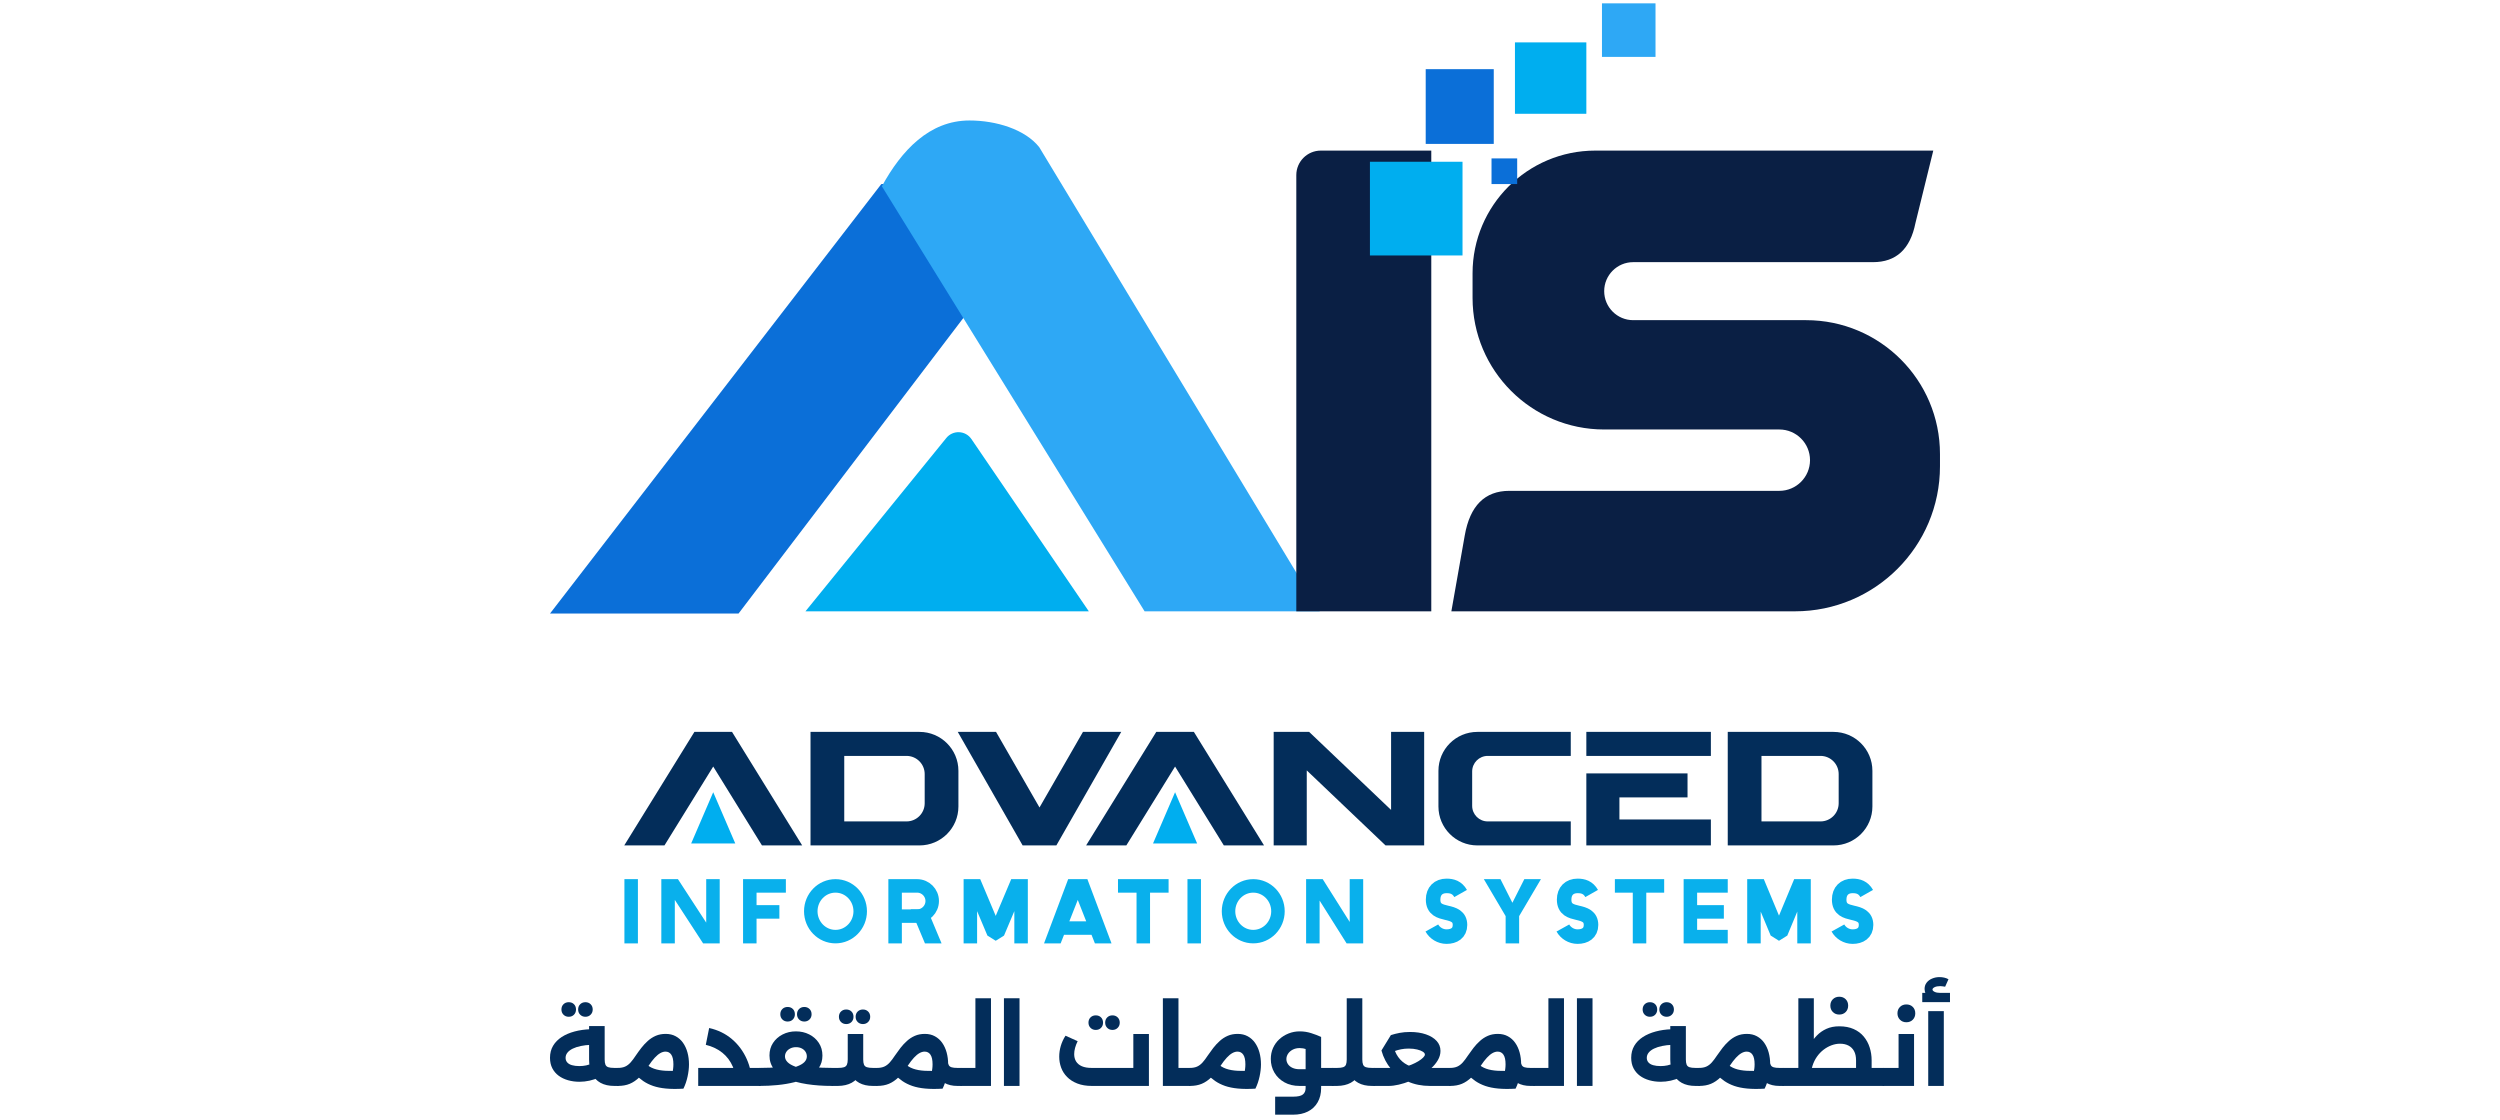
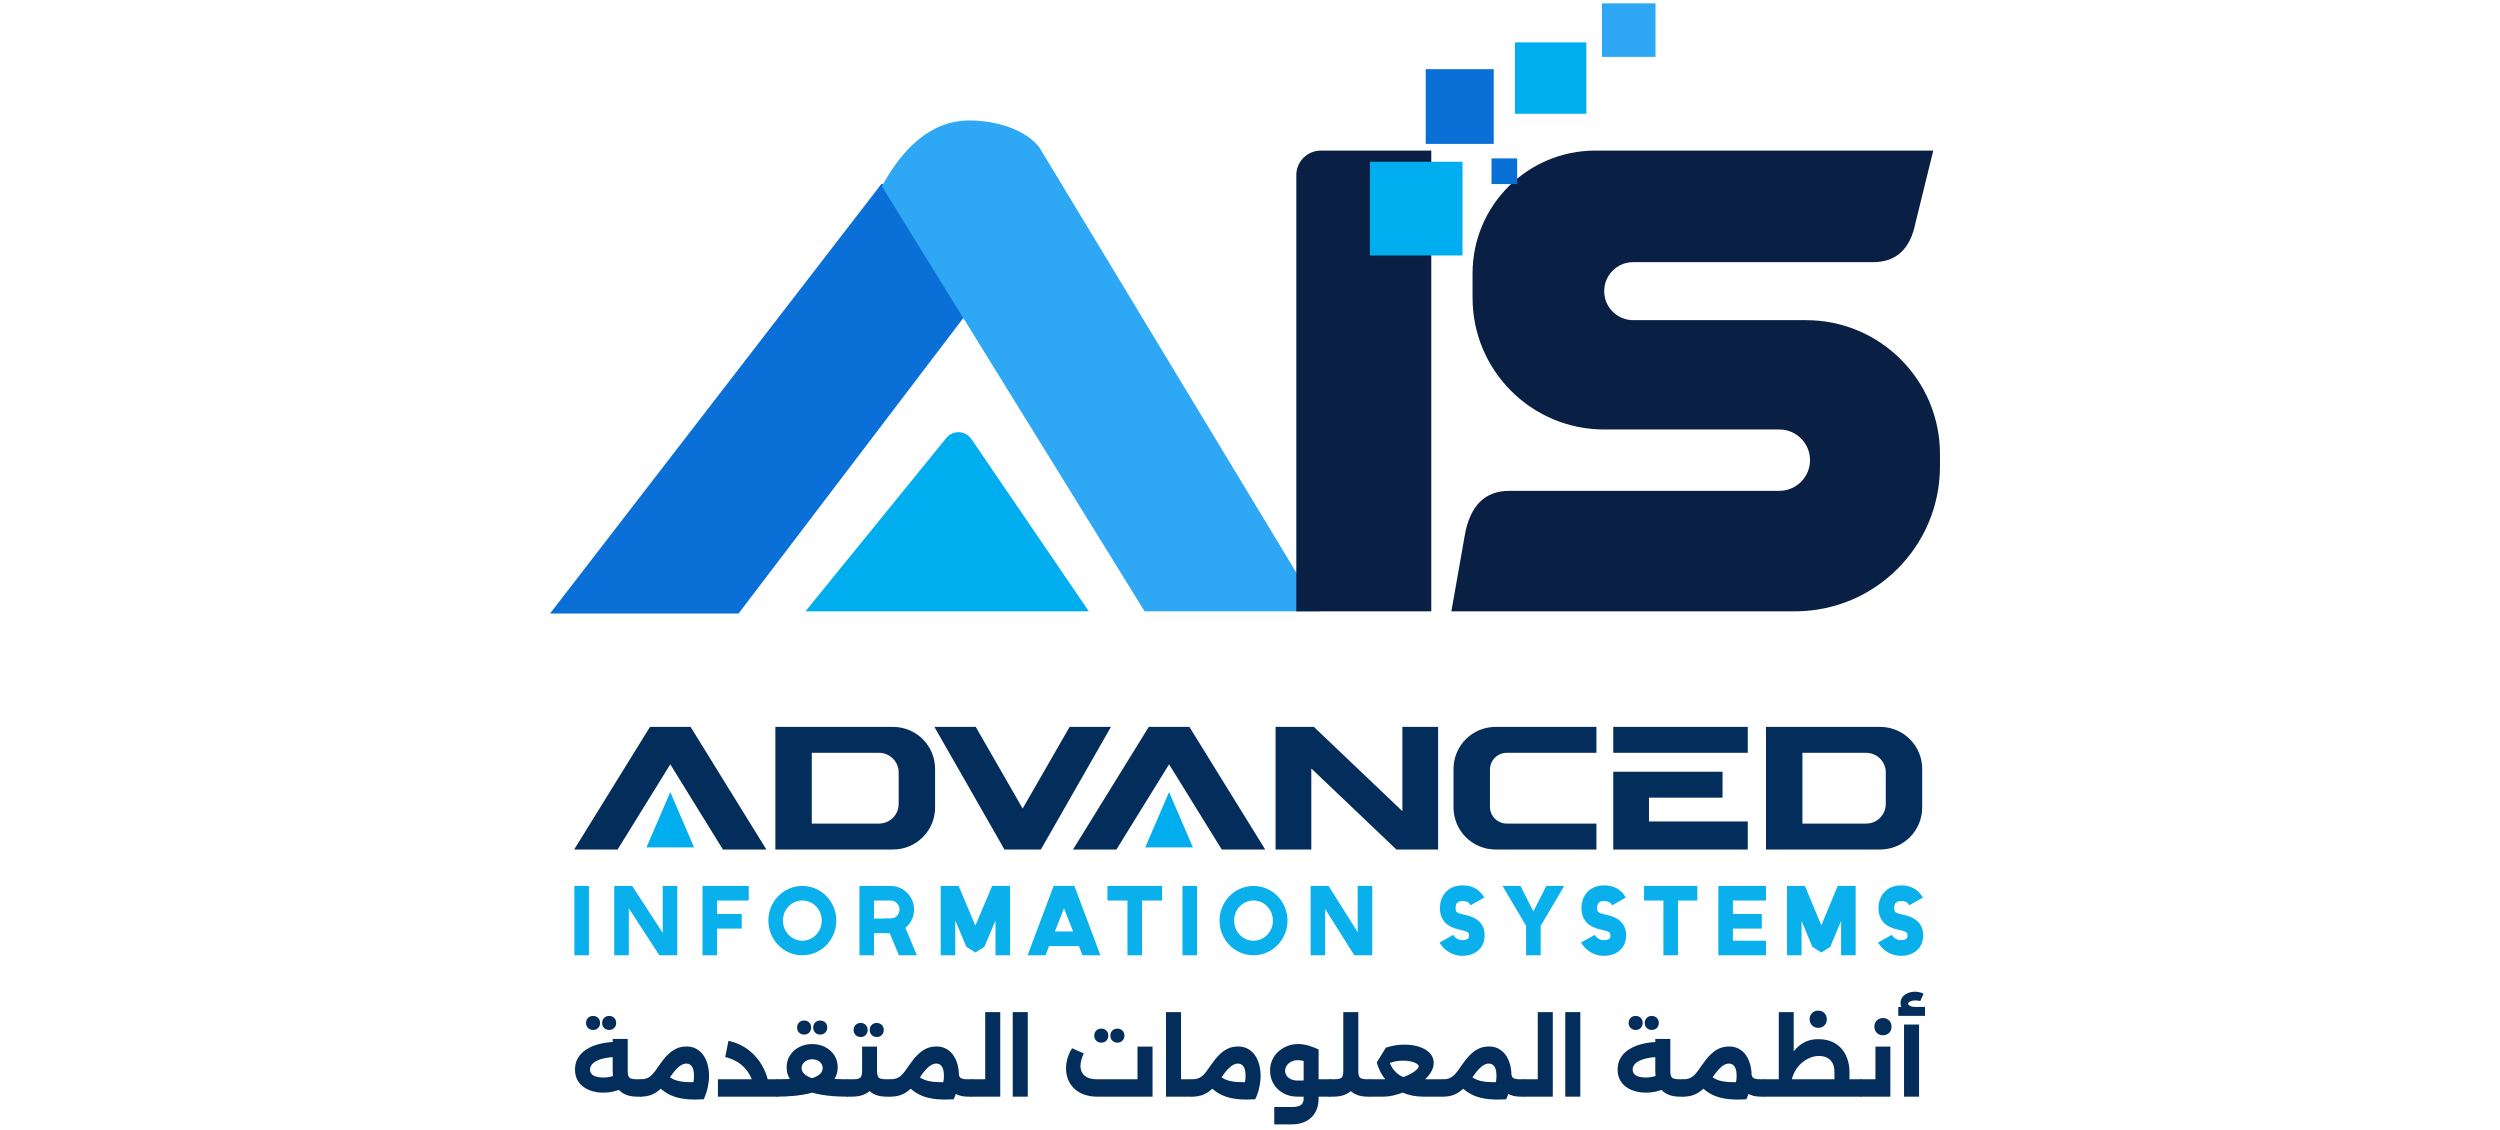
- <svg xmlns="http://www.w3.org/2000/svg" viewBox="0 0 1000.0 447.9">
+ <svg xmlns="http://www.w3.org/2000/svg" viewBox="0 0 1000.0 451.7">
  <g transform="translate(220 0) scale(0.44622) translate(-70 -40)">
    <path d="M70 590 L367 205 L480 200 L497.6 250 L239 590 Z" fill="#0B6FD8" />
    <path d="M299 588 L425.2 432.7 A14 14 0 0 1 447.7 433.5 L553 588 Z" fill="#00AEEF" />
    <path d="M367.5 207 C385 175 410 148 446 148 C470 148 496 156 508.6 172 L760 588 L603 588 Z" fill="#2EA8F5" />
    <path d="M739 197 A22 22 0 0 1 761 175 L860 175 L860 588 L739 588 Z" fill="#0A1F44" />
    <path d="M1007 175 L1310 175 L1294 240 Q1287 275 1256 275 L1041 275 A26 26 0 0 0 1041 327 L1196 327 A120 120 0 0 1 1316 447 L1316 458 A130 130 0 0 1 1186 588 L878 588 L890 520 Q897 480 930 480 L1172 480 A27.5 27.5 0 0 0 1172 425 L1015 425 A118 118 0 0 1 897 307 L897 285 A110 110 0 0 1 1007 175 Z" fill="#0A1F44" />
    <rect x="805" y="185" width="83" height="84" fill="#00AEEF" />
    <rect x="855" y="102" width="61" height="67" fill="#0B6FD8" />
    <rect x="935" y="78" width="64" height="64" fill="#00AEEF" />
    <rect x="1013" y="43" width="48" height="48" fill="#2EA8F5" />
    <rect x="914" y="182" width="23" height="23" fill="#0B6FD8" />
  </g>
-   <g transform="translate(220.00 292.76) scale(0.51894) translate(-29.19 -27.0)">
+   <g transform="translate(230.00 290.76) scale(0.56046) translate(-87.0 -27.0)">
    <path fill-rule="evenodd" d="M140.5 27 L169.5 27 L223.57 114.5 L192.57 114.5 L155 53.7 L117.42 114.5 L86.42 114.5 Z M230 27 L314 27 A30 30 0 0 1 344 57 L344 84.5 A30 30 0 0 1 314 114.5 L230 114.5 Z M256 45.5 L304 45.5 A14 14 0 0 1 318 59.5 L318 82 A14 14 0 0 1 304 96 L256 96 Z M343.5 27 L373 27 L406.5 85.26 L440 27 L469.5 27 L419.5 114.5 L393.5 114.5 Z M496.5 27 L525.5 27 L579.58 114.5 L548.58 114.5 L511 53.7 L473.43 114.5 L442.43 114.5 Z M587 27 L614.35 27 L677.5 87.14 L677.5 27 L703 27 L703 114.5 L673.23 114.5 L612.5 56.67 L612.5 114.5 L587 114.5 Z M816 27 L744 27 A30 30 0 0 0 714 57 L714 84.5 A30 30 0 0 0 744 114.5 L816 114.5 L816 96 L752 96 A12 12 0 0 1 740 84 L740 57.5 A12 12 0 0 1 752 45.5 L816 45.5 Z M828 27 L924 27 L924 45.5 L828 45.5 Z M828 59 L906 59 L906 77.5 L853.5 77.5 L853.5 94.5 L924 94.5 L924 114.5 L828 114.5 Z M937 27 L1018.5 27 A30 30 0 0 1 1048.5 57 L1048.5 84.5 A30 30 0 0 1 1018.5 114.5 L937 114.5 Z M963 45.5 L1008.5 45.5 A14 14 0 0 1 1022.5 59.5 L1022.5 82 A14 14 0 0 1 1008.5 96 L963 96 Z" fill="#032D5A" />
    <path d="M155 73.5 L172 113 L138 113 Z M511 73.5 L528 113 L494 113 Z" fill="#00AEEF" />
    <path d="M86.55 140.5 L96.95 140.5 L96.95 190 L86.55 190 Z M115 140.5 L125.4 140.5 L125.4 190 L115 190 Z M149.6 140.5 L160 140.5 L160 190 L149.6 190 Z M115 140.5 L127.8 140.5 L160 190 L147.2 190 Z M178 140.5 L188.4 140.5 L188.4 190 L178 190 Z M178 140.5 L211 140.5 L211 150.9 L178 150.9 Z M178 160.55 L206 160.55 L206 170.95 L178 170.95 Z M307.22 163.8 L320.02 163.8 L331 190 L318.2 190 Z M348 140.5 L358.4 140.5 L358.4 190 L348 190 Z M387.1 140.5 L397.5 140.5 L397.5 190 L387.1 190 Z M348 140.5 L360.8 140.5 L379.15 184 L366.35 184 Z M384.7 140.5 L397.5 140.5 L379.15 184 L366.35 184 Z M366.35 184 L379.15 184 L372.75 188 Z M428.6 140.5 L443.4 140.5 L462 190 L449.2 190 L436 156.5 L422.8 190 L410 190 Z M420.39 173 L451.61 173 L455.52 183.4 L416.48 183.4 Z M467 140.5 L506 140.5 L506 150.9 L467 150.9 Z M481.3 140.5 L491.7 140.5 L491.7 190 L481.3 190 Z M520.55 140.5 L530.95 140.5 L530.95 190 L520.55 190 Z M612 140.5 L622.4 140.5 L622.4 190 L612 190 Z M645.6 140.5 L656 140.5 L656 190 L645.6 190 Z M612 140.5 L624.8 140.5 L656 190 L643.2 190 Z M749 140.5 L761.8 140.5 L776.2 169 L765.8 169 Z M780.2 140.5 L793 140.5 L776.2 169 L765.8 169 Z M765.8 166 L776.2 166 L776.2 190 L765.8 190 Z M850 140.5 L888 140.5 L888 150.9 L850 150.9 Z M863.8 140.5 L874.2 140.5 L874.2 190 L863.8 190 Z M903 140.5 L913.4 140.5 L913.4 190 L903 190 Z M903 140.5 L937 140.5 L937 150.9 L903 150.9 Z M903 160.55 L934 160.55 L934 170.95 L903 170.95 Z M903 179.6 L937 179.6 L937 190 L903 190 Z M952 140.5 L962.4 140.5 L962.4 190 L952 190 Z M990.6 140.5 L1001 140.5 L1001 190 L990.6 190 Z M952 140.5 L964.8 140.5 L982.9 184 L970.1 184 Z M988.2 140.5 L1001 140.5 L982.9 184 L970.1 184 Z M970.1 184 L982.9 184 L976.5 188 Z" fill="#09B0EC" />
    <g fill="none" stroke="#09B0EC" stroke-width="10.4">
      <ellipse cx="249.25" cy="165.25" rx="19.05" ry="19.55" />
      <path d="M295.2 190 L295.2 145.7 L312.15 145.7 A11.65 11.65 0 0 1 312.15 169 L295.2 169" />
      <ellipse cx="571.25" cy="165.25" rx="19.05" ry="19.55" />
      <path d="M731.1 151.56 C728.44 146.87 724.59 145.7 720.25 145.7 C713.98 145.7 709.89 149.61 709.89 156.26 C709.89 164.08 715.43 165.25 720.25 166.42 C725.55 167.6 730.61 169.16 730.61 175.81 C730.61 182.06 726.03 184.8 720.25 184.8 C715.43 184.8 711.09 182.06 708.92 178.15" stroke-width="11.2" />
      <path d="M832.1 151.56 C829.44 146.87 825.59 145.7 821.25 145.7 C814.98 145.7 810.89 149.61 810.89 156.26 C810.89 164.08 816.43 165.25 821.25 166.42 C826.55 167.6 831.61 169.16 831.61 175.81 C831.61 182.06 827.03 184.8 821.25 184.8 C816.43 184.8 812.09 182.06 809.92 178.15" stroke-width="11.2" />
      <path d="M1044.1 151.56 C1041.44 146.87 1037.59 145.7 1033.25 145.7 C1026.98 145.7 1022.89 149.61 1022.89 156.26 C1022.89 164.08 1028.43 165.25 1033.25 166.42 C1038.55 167.6 1043.61 169.16 1043.61 175.81 C1043.61 182.06 1039.03 184.8 1033.25 184.8 C1028.43 184.8 1024.09 182.06 1021.92 178.15" stroke-width="11.2" />
    </g>
-     <g fill="#032D5A" transform="translate(29.190 216.000) scale(0.78033) translate(-104.000 -78.500)">
+     <g fill="#032D5A" transform="translate(87.000 216.000) scale(0.69673) translate(-104.000 -78.500)">
      <path d="M 24.828 -3.078 C 21.879 -3.078 19.078 -3.453 16.422 -4.203 C 13.773 -4.953 11.453 -6.062 9.453 -7.531 C 7.453 -9.008 5.875 -10.859 4.719 -13.078 C 3.57 -15.305 3 -17.895 3 -20.844 C 3 -24.195 3.758 -27.16 5.281 -29.734 C 6.812 -32.305 8.926 -34.469 11.625 -36.219 C 14.32 -37.969 17.484 -39.332 21.109 -40.312 C 24.734 -41.289 28.645 -41.852 32.844 -42 L 33.297 -30.453 C 30.598 -30.348 28.109 -30.055 25.828 -29.578 C 23.555 -29.109 21.57 -28.461 19.875 -27.641 C 18.176 -26.816 16.863 -25.828 15.938 -24.672 C 15.008 -23.523 14.547 -22.227 14.547 -20.781 C 14.547 -19.477 14.945 -18.363 15.75 -17.438 C 16.551 -16.508 17.723 -15.82 19.266 -15.375 C 20.816 -14.926 22.645 -14.703 24.75 -14.703 C 26.551 -14.703 28.238 -14.875 29.812 -15.219 C 31.383 -15.57 32.875 -16.07 34.281 -16.719 L 39.297 -6.297 C 37.098 -5.242 34.75 -4.441 32.25 -3.891 C 29.75 -3.348 27.273 -3.078 24.828 -3.078 Z M 50.625 0 C 46.625 0 43.234 -0.758 40.453 -2.281 C 37.68 -3.812 35.57 -6.035 34.125 -8.953 C 32.676 -11.879 31.953 -15.422 31.953 -19.578 L 31.953 -44.328 L 43.5 -44.328 L 43.5 -19.578 C 43.5 -17.973 43.688 -16.707 44.062 -15.781 C 44.438 -14.863 45.133 -14.227 46.156 -13.875 C 47.188 -13.52 48.676 -13.344 50.625 -13.344 L 53.406 -13.344 L 53.406 0 Z M 53.406 0 L 53.406 -13.344 C 53.852 -13.344 54.211 -12.742 54.484 -11.547 C 54.766 -10.348 54.906 -8.75 54.906 -6.75 C 54.906 -4.695 54.766 -3.055 54.484 -1.828 C 54.211 -0.609 53.852 0 53.406 0 Z M 29.25 -51.234 C 27.695 -51.234 26.406 -51.742 25.375 -52.766 C 24.352 -53.785 23.844 -55.07 23.844 -56.625 C 23.844 -58.227 24.352 -59.531 25.375 -60.531 C 26.406 -61.531 27.695 -62.031 29.25 -62.031 C 30.789 -62.031 32.07 -61.531 33.094 -60.531 C 34.125 -59.531 34.641 -58.227 34.641 -56.625 C 34.641 -55.07 34.125 -53.785 33.094 -52.766 C 32.07 -51.742 30.789 -51.234 29.25 -51.234 Z M 16.875 -51.234 C 15.32 -51.234 14.031 -51.742 13 -52.766 C 11.977 -53.785 11.469 -55.07 11.469 -56.625 C 11.469 -58.227 11.977 -59.531 13 -60.531 C 14.031 -61.531 15.32 -62.031 16.875 -62.031 C 18.469 -62.031 19.766 -61.531 20.766 -60.531 C 21.766 -59.531 22.266 -58.227 22.266 -56.625 C 22.266 -55.07 21.766 -53.785 20.766 -52.766 C 19.766 -51.742 18.469 -51.234 16.875 -51.234 Z M 16.875 -51.234 " transform="translate(100.000 186.000) scale(1.33333)" />
      <path d="M 0 0 L 0 -13.344 C 2.102 -13.344 3.891 -13.664 5.359 -14.312 C 6.836 -14.969 8.203 -15.992 9.453 -17.391 C 10.703 -18.797 12 -20.523 13.344 -22.578 C 14.594 -24.422 15.941 -26.281 17.391 -28.156 C 18.848 -30.031 20.453 -31.754 22.203 -33.328 C 23.953 -34.91 25.91 -36.176 28.078 -37.125 C 30.254 -38.07 32.719 -38.547 35.469 -38.547 C 38.27 -38.547 40.742 -37.957 42.891 -36.781 C 45.047 -35.613 46.848 -34.004 48.297 -31.953 C 49.742 -29.898 50.844 -27.508 51.594 -24.781 C 52.344 -22.062 52.719 -19.125 52.719 -15.969 C 52.719 -13.176 52.367 -10.164 51.672 -6.938 C 50.973 -3.707 49.945 -0.719 48.594 2.031 L 37.656 -2.781 C 38.801 -4.781 39.672 -6.906 40.266 -9.156 C 40.867 -11.406 41.172 -13.676 41.172 -15.969 C 41.172 -19.219 40.656 -21.602 39.625 -23.125 C 38.602 -24.656 37.172 -25.422 35.328 -25.422 C 34.078 -25.422 32.801 -25.055 31.5 -24.328 C 30.195 -23.609 28.82 -22.473 27.375 -20.922 C 25.926 -19.367 24.375 -17.344 22.719 -14.844 C 20.426 -11.395 18.164 -8.582 15.938 -6.406 C 13.707 -4.238 11.344 -2.629 8.844 -1.578 C 6.344 -0.523 3.395 0 0 0 Z M 48 -11.328 L 48.594 2.031 C 43.645 2.32 39.344 2.289 35.688 1.938 C 32.039 1.594 28.852 0.945 26.125 0 C 23.406 -0.945 20.984 -2.145 18.859 -3.594 C 16.734 -5.051 14.75 -6.727 12.906 -8.625 L 20.547 -16.719 C 22.242 -14.969 24.316 -13.656 26.766 -12.781 C 29.223 -11.906 32.176 -11.379 35.625 -11.203 C 39.07 -11.035 43.195 -11.078 48 -11.328 Z M 0 0 C -0.445 0 -0.805 -0.609 -1.078 -1.828 C -1.359 -3.055 -1.5 -4.695 -1.5 -6.75 C -1.5 -8.75 -1.359 -10.348 -1.078 -11.547 C -0.805 -12.742 -0.445 -13.344 0 -13.344 Z M 0 0 " transform="translate(171.000 186.000) scale(1.33333)" />
      <path d="M 33.828 0 L 33.828 -13.344 L 48.219 -13.344 L 48.219 0 Z M 48.219 0 L 48.219 -13.344 C 48.676 -13.344 49.039 -12.742 49.312 -11.547 C 49.582 -10.348 49.719 -8.75 49.719 -6.75 C 49.719 -4.695 49.582 -3.055 49.312 -1.828 C 49.039 -0.609 48.676 0 48.219 0 Z M 30.969 0 C 30.926 -5.301 30.016 -10.023 28.234 -14.172 C 26.461 -18.328 23.891 -21.781 20.516 -24.531 C 17.141 -27.281 13.023 -29.254 8.172 -30.453 L 10.656 -42.906 C 17.156 -41.445 22.766 -38.719 27.484 -34.719 C 32.211 -30.719 35.891 -25.77 38.516 -19.875 C 41.141 -13.977 42.477 -7.352 42.531 0 Z M 2.547 0 L 2.547 -13.344 L 38.625 -13.344 L 38.625 0 Z M 2.547 0 " transform="translate(247.000 186.000) scale(1.33333)" />
      <path d="M 0 0 L 0 -13.344 C 2.75 -13.344 5.336 -13.395 7.766 -13.5 C 10.191 -13.602 12.453 -13.727 14.547 -13.875 C 14.848 -13.926 15.148 -13.785 15.453 -13.453 C 15.754 -13.129 16.051 -12.816 16.344 -12.516 C 16.645 -12.223 16.922 -12.078 17.172 -12.078 C 21.367 -12.629 24.781 -13.379 27.406 -14.328 C 30.031 -15.273 31.957 -16.375 33.188 -17.625 C 34.414 -18.875 35.031 -20.273 35.031 -21.828 C 35.031 -23.129 34.691 -24.301 34.016 -25.344 C 33.336 -26.395 32.398 -27.219 31.203 -27.812 C 30.004 -28.414 28.602 -28.719 27 -28.719 C 25.395 -28.719 23.969 -28.395 22.719 -27.75 C 21.469 -27.102 20.504 -26.266 19.828 -25.234 C 19.16 -24.211 18.828 -23.078 18.828 -21.828 C 18.828 -20.328 19.461 -18.926 20.734 -17.625 C 22.016 -16.32 24.016 -15.18 26.734 -14.203 C 29.461 -13.234 33 -12.5 37.344 -12 C 37.645 -11.945 37.93 -12.082 38.203 -12.406 C 38.484 -12.738 38.773 -13.078 39.078 -13.422 C 39.379 -13.773 39.676 -13.926 39.969 -13.875 C 41.969 -13.727 44.117 -13.602 46.422 -13.5 C 48.723 -13.395 51.195 -13.344 53.844 -13.344 L 53.844 0 C 47.051 0 40.816 -0.438 35.141 -1.312 C 29.461 -2.188 24.547 -3.535 20.391 -5.359 C 16.242 -7.18 13.031 -9.52 10.75 -12.375 C 8.477 -15.227 7.344 -18.629 7.344 -22.578 C 7.344 -26.078 8.219 -29.16 9.969 -31.828 C 11.719 -34.504 14.082 -36.602 17.062 -38.125 C 20.039 -39.656 23.328 -40.422 26.922 -40.422 C 30.523 -40.422 33.812 -39.672 36.781 -38.172 C 39.758 -36.672 42.133 -34.57 43.906 -31.875 C 45.688 -29.176 46.578 -26.051 46.578 -22.5 C 46.578 -18.945 45.676 -15.883 43.875 -13.312 C 42.07 -10.738 39.617 -8.586 36.516 -6.859 C 33.422 -5.141 29.875 -3.781 25.875 -2.781 C 21.875 -1.781 17.66 -1.066 13.234 -0.641 C 8.805 -0.211 4.395 0 0 0 Z M 53.844 0 L 53.844 -13.344 C 54.301 -13.344 54.664 -12.742 54.938 -11.547 C 55.207 -10.348 55.344 -8.75 55.344 -6.75 C 55.344 -4.695 55.207 -3.055 54.938 -1.828 C 54.664 -0.609 54.301 0 53.844 0 Z M 0 0 C -0.445 0 -0.805 -0.609 -1.078 -1.828 C -1.359 -3.055 -1.5 -4.695 -1.5 -6.75 C -1.5 -8.75 -1.359 -10.348 -1.078 -11.547 C -0.805 -12.742 -0.445 -13.344 0 -13.344 Z M 33.156 -47.703 C 31.602 -47.703 30.312 -48.211 29.281 -49.234 C 28.258 -50.254 27.75 -51.539 27.75 -53.094 C 27.75 -54.695 28.258 -56 29.281 -57 C 30.312 -58 31.602 -58.5 33.156 -58.5 C 34.695 -58.5 35.977 -58 37 -57 C 38.031 -56 38.547 -54.695 38.547 -53.094 C 38.547 -51.539 38.031 -50.254 37 -49.234 C 35.977 -48.211 34.695 -47.703 33.156 -47.703 Z M 20.781 -47.703 C 19.227 -47.703 17.938 -48.211 16.906 -49.234 C 15.883 -50.254 15.375 -51.539 15.375 -53.094 C 15.375 -54.695 15.883 -56 16.906 -57 C 17.938 -58 19.227 -58.5 20.781 -58.5 C 22.375 -58.5 23.672 -58 24.672 -57 C 25.672 -56 26.172 -54.695 26.172 -53.094 C 26.172 -51.539 25.672 -50.254 24.672 -49.234 C 23.672 -48.211 22.375 -47.703 20.781 -47.703 Z M 20.781 -47.703 " transform="translate(311.000 186.000) scale(1.33333)" />
      <path d="M 0 0 L 0 -13.344 L 4.125 -13.344 C 6.125 -13.344 7.625 -13.52 8.625 -13.875 C 9.625 -14.227 10.32 -14.863 10.719 -15.781 C 11.125 -16.707 11.328 -17.973 11.328 -19.578 L 11.328 -38.469 L 22.797 -38.469 L 22.797 -19.578 C 22.797 -15.422 22.07 -11.895 20.625 -9 C 19.176 -6.102 17.062 -3.891 14.281 -2.359 C 11.508 -0.836 8.125 -0.051 4.125 0 Z M 30 0 C 25.945 0 22.547 -0.758 19.797 -2.281 C 17.047 -3.812 14.945 -6.035 13.5 -8.953 C 12.051 -11.879 11.328 -15.422 11.328 -19.578 L 22.797 -19.578 C 22.797 -17.973 22.984 -16.707 23.359 -15.781 C 23.734 -14.863 24.445 -14.227 25.5 -13.875 C 26.551 -13.52 28.051 -13.344 30 -13.344 L 32.703 -13.344 L 32.703 0 Z M 32.703 0 L 32.703 -13.344 C 33.148 -13.344 33.508 -12.742 33.781 -11.547 C 34.062 -10.348 34.203 -8.75 34.203 -6.75 C 34.203 -4.695 34.062 -3.055 33.781 -1.828 C 33.508 -0.609 33.148 0 32.703 0 Z M 0 0 C -0.445 0 -0.805 -0.609 -1.078 -1.828 C -1.359 -3.055 -1.5 -4.695 -1.5 -6.75 C -1.5 -8.75 -1.359 -10.348 -1.078 -11.547 C -0.805 -12.742 -0.445 -13.344 0 -13.344 Z M 22.578 -45.828 C 21.023 -45.828 19.734 -46.336 18.703 -47.359 C 17.68 -48.379 17.172 -49.664 17.172 -51.219 C 17.172 -52.82 17.68 -54.125 18.703 -55.125 C 19.734 -56.125 21.023 -56.625 22.578 -56.625 C 24.117 -56.625 25.398 -56.125 26.422 -55.125 C 27.453 -54.125 27.969 -52.82 27.969 -51.219 C 27.969 -49.664 27.453 -48.379 26.422 -47.359 C 25.398 -46.336 24.117 -45.828 22.578 -45.828 Z M 10.203 -45.828 C 8.648 -45.828 7.359 -46.336 6.328 -47.359 C 5.305 -48.379 4.797 -49.664 4.797 -51.219 C 4.797 -52.82 5.305 -54.125 6.328 -55.125 C 7.359 -56.125 8.648 -56.625 10.203 -56.625 C 11.797 -56.625 13.094 -56.125 14.094 -55.125 C 15.094 -54.125 15.594 -52.82 15.594 -51.219 C 15.594 -49.664 15.094 -48.379 14.094 -47.359 C 13.094 -46.336 11.797 -45.828 10.203 -45.828 Z M 10.203 -45.828 " transform="translate(383.000 186.000) scale(1.33333)" />
      <path d="M 59.547 0 C 55.797 0 52.582 -0.758 49.906 -2.281 C 47.238 -3.812 45.191 -6.035 43.766 -8.953 C 42.336 -11.879 41.625 -15.422 41.625 -19.578 L 41.625 -21.078 L 51.906 -20.406 L 52.422 -18.672 C 52.523 -17.273 52.773 -16.188 53.172 -15.406 C 53.578 -14.633 54.289 -14.098 55.312 -13.797 C 56.332 -13.492 57.742 -13.344 59.547 -13.344 L 62.328 -13.344 L 62.328 0 Z M 0 0 C -0.445 0 -0.805 -0.609 -1.078 -1.828 C -1.359 -3.055 -1.5 -4.695 -1.5 -6.75 C -1.5 -8.75 -1.359 -10.348 -1.078 -11.547 C -0.805 -12.742 -0.445 -13.344 0 -13.344 Z M 0 0 L 0 -13.344 C 2.102 -13.344 3.891 -13.664 5.359 -14.312 C 6.836 -14.969 8.203 -15.992 9.453 -17.391 C 10.703 -18.797 12 -20.523 13.344 -22.578 C 14.594 -24.422 15.941 -26.281 17.391 -28.156 C 18.848 -30.031 20.453 -31.754 22.203 -33.328 C 23.953 -34.91 25.91 -36.176 28.078 -37.125 C 30.254 -38.07 32.719 -38.547 35.469 -38.547 C 38.27 -38.547 40.742 -37.957 42.891 -36.781 C 45.047 -35.613 46.848 -34.004 48.297 -31.953 C 49.742 -29.898 50.844 -27.508 51.594 -24.781 C 52.344 -22.062 52.719 -19.125 52.719 -15.969 C 52.719 -13.176 52.367 -10.164 51.672 -6.938 C 50.973 -3.707 49.945 -0.719 48.594 2.031 L 37.656 -2.781 C 38.801 -4.781 39.672 -6.906 40.266 -9.156 C 40.867 -11.406 41.172 -13.676 41.172 -15.969 C 41.172 -19.219 40.656 -21.602 39.625 -23.125 C 38.602 -24.656 37.172 -25.422 35.328 -25.422 C 34.078 -25.422 32.801 -25.055 31.5 -24.328 C 30.195 -23.609 28.82 -22.473 27.375 -20.922 C 25.926 -19.367 24.375 -17.344 22.719 -14.844 C 20.426 -11.395 18.164 -8.582 15.938 -6.406 C 13.707 -4.238 11.344 -2.629 8.844 -1.578 C 6.344 -0.523 3.395 0 0 0 Z M 48 -11.328 L 48.594 2.031 C 43.645 2.32 39.344 2.289 35.688 1.938 C 32.039 1.594 28.852 0.945 26.125 0 C 23.406 -0.945 20.984 -2.145 18.859 -3.594 C 16.734 -5.051 14.75 -6.727 12.906 -8.625 L 20.547 -16.719 C 22.242 -14.969 24.316 -13.656 26.766 -12.781 C 29.223 -11.906 32.176 -11.379 35.625 -11.203 C 39.07 -11.035 43.195 -11.078 48 -11.328 Z M 62.328 0 L 62.328 -13.344 C 62.773 -13.344 63.133 -12.742 63.406 -11.547 C 63.688 -10.348 63.828 -8.75 63.828 -6.75 C 63.828 -4.695 63.688 -3.055 63.406 -1.828 C 63.133 -0.609 62.773 0 62.328 0 Z M 62.328 0 " transform="translate(427.000 186.000) scale(1.33333)" />
      <path d="M 0 0 L 0 -13.344 L 10.656 -13.344 L 10.656 -64.953 L 22.203 -64.953 L 22.203 0 Z M 0 0 C -0.445 0 -0.805 -0.609 -1.078 -1.828 C -1.359 -3.055 -1.5 -4.695 -1.5 -6.75 C -1.5 -8.75 -1.359 -10.348 -1.078 -11.547 C -0.805 -12.742 -0.445 -13.344 0 -13.344 Z M 0 0 " transform="translate(510.000 186.000) scale(1.33333)" />
      <path d="M 5.547 0 L 5.547 -64.953 L 17.094 -64.953 L 17.094 0 Z M 5.547 0 " transform="translate(545.000 186.000) scale(1.33333)" />
      <path d="M 27.969 0 C 23.82 0 20.223 -0.598 17.172 -1.797 C 14.117 -2.992 11.594 -4.602 9.594 -6.625 C 7.594 -8.656 6.117 -10.969 5.172 -13.562 C 4.223 -16.164 3.75 -18.867 3.75 -21.672 C 3.75 -24.328 4.133 -26.977 4.906 -29.625 C 5.688 -32.27 6.852 -34.797 8.406 -37.203 L 17.406 -33.156 C 16.551 -31.406 15.91 -29.727 15.484 -28.125 C 15.055 -26.52 14.844 -24.992 14.844 -23.547 C 14.844 -21.453 15.316 -19.641 16.266 -18.109 C 17.223 -16.586 18.648 -15.41 20.547 -14.578 C 22.453 -13.754 24.852 -13.344 27.75 -13.344 L 58.656 -13.344 L 58.656 -38.469 L 70.203 -38.469 L 70.203 0 Z M 43.203 -41.484 C 41.648 -41.484 40.359 -41.992 39.328 -43.016 C 38.305 -44.035 37.797 -45.32 37.797 -46.875 C 37.797 -48.477 38.305 -49.781 39.328 -50.781 C 40.359 -51.781 41.648 -52.281 43.203 -52.281 C 44.742 -52.281 46.023 -51.781 47.047 -50.781 C 48.078 -49.781 48.594 -48.477 48.594 -46.875 C 48.594 -45.32 48.078 -44.035 47.047 -43.016 C 46.023 -41.992 44.742 -41.484 43.203 -41.484 Z M 30.828 -41.484 C 29.273 -41.484 27.984 -41.992 26.953 -43.016 C 25.93 -44.035 25.422 -45.32 25.422 -46.875 C 25.422 -48.477 25.93 -49.781 26.953 -50.781 C 27.984 -51.781 29.273 -52.281 30.828 -52.281 C 32.422 -52.281 33.719 -51.781 34.719 -50.781 C 35.719 -49.781 36.219 -48.477 36.219 -46.875 C 36.219 -45.32 35.719 -44.035 34.719 -43.016 C 33.719 -41.992 32.422 -41.484 30.828 -41.484 Z M 30.828 -41.484 " transform="translate(602.000 186.000) scale(1.33333)" />
      <path d="M 16.656 0 L 16.656 -13.344 L 25.422 -13.344 L 25.422 0 Z M 5.547 0 L 5.547 -64.953 L 17.094 -64.953 L 17.094 0 Z M 25.422 0 L 25.422 -13.344 C 25.867 -13.344 26.227 -12.742 26.5 -11.547 C 26.781 -10.348 26.922 -8.75 26.922 -6.75 C 26.922 -4.695 26.781 -3.055 26.5 -1.828 C 26.227 -0.609 25.867 0 25.422 0 Z M 25.422 0 " transform="translate(702.000 186.000) scale(1.33333)" />
      <path d="M 0 0 L 0 -13.344 C 2.102 -13.344 3.891 -13.664 5.359 -14.312 C 6.836 -14.969 8.203 -15.992 9.453 -17.391 C 10.703 -18.797 12 -20.523 13.344 -22.578 C 14.594 -24.422 15.941 -26.281 17.391 -28.156 C 18.848 -30.031 20.453 -31.754 22.203 -33.328 C 23.953 -34.91 25.91 -36.176 28.078 -37.125 C 30.254 -38.07 32.719 -38.547 35.469 -38.547 C 38.27 -38.547 40.742 -37.957 42.891 -36.781 C 45.047 -35.613 46.848 -34.004 48.297 -31.953 C 49.742 -29.898 50.844 -27.508 51.594 -24.781 C 52.344 -22.062 52.719 -19.125 52.719 -15.969 C 52.719 -13.176 52.367 -10.164 51.672 -6.938 C 50.973 -3.707 49.945 -0.719 48.594 2.031 L 37.656 -2.781 C 38.801 -4.781 39.672 -6.906 40.266 -9.156 C 40.867 -11.406 41.172 -13.676 41.172 -15.969 C 41.172 -19.219 40.656 -21.602 39.625 -23.125 C 38.602 -24.656 37.172 -25.422 35.328 -25.422 C 34.078 -25.422 32.801 -25.055 31.5 -24.328 C 30.195 -23.609 28.82 -22.473 27.375 -20.922 C 25.926 -19.367 24.375 -17.344 22.719 -14.844 C 20.426 -11.395 18.164 -8.582 15.938 -6.406 C 13.707 -4.238 11.344 -2.629 8.844 -1.578 C 6.344 -0.523 3.395 0 0 0 Z M 48 -11.328 L 48.594 2.031 C 43.645 2.32 39.344 2.289 35.688 1.938 C 32.039 1.594 28.852 0.945 26.125 0 C 23.406 -0.945 20.984 -2.145 18.859 -3.594 C 16.734 -5.051 14.75 -6.727 12.906 -8.625 L 20.547 -16.719 C 22.242 -14.969 24.316 -13.656 26.766 -12.781 C 29.223 -11.906 32.176 -11.379 35.625 -11.203 C 39.07 -11.035 43.195 -11.078 48 -11.328 Z M 0 0 C -0.445 0 -0.805 -0.609 -1.078 -1.828 C -1.359 -3.055 -1.5 -4.695 -1.5 -6.75 C -1.5 -8.75 -1.359 -10.348 -1.078 -11.547 C -0.805 -12.742 -0.445 -13.344 0 -13.344 Z M 0 0 " transform="translate(736.000 186.000) scale(1.33333)" />
      <path d="M 37.719 0 L 37.719 -13.344 L 49.047 -13.344 L 49.047 0 Z M 49.047 0 L 49.047 -13.344 C 49.492 -13.344 49.852 -12.742 50.125 -11.547 C 50.406 -10.348 50.547 -8.75 50.547 -6.75 C 50.547 -4.695 50.406 -3.055 50.125 -1.828 C 49.852 -0.609 49.492 0 49.047 0 Z M 6.219 21.297 L 6.219 7.953 L 19.578 7.953 C 23.023 7.953 25.422 7.41 26.766 6.328 C 28.117 5.254 28.797 3.672 28.797 1.578 L 28.797 -36.297 L 40.281 -36.297 L 40.281 1.578 C 40.281 5.629 39.426 9.141 37.719 12.109 C 36.02 15.086 33.617 17.363 30.516 18.938 C 27.422 20.508 23.773 21.297 19.578 21.297 Z M 24.297 0 C 19.992 0 16.242 -0.898 13.047 -2.703 C 9.848 -4.504 7.375 -6.914 5.625 -9.938 C 3.875 -12.957 3 -16.297 3 -19.953 C 3 -22.898 3.547 -25.609 4.641 -28.078 C 5.742 -30.555 7.281 -32.707 9.25 -34.531 C 11.227 -36.363 13.52 -37.801 16.125 -38.844 C 18.727 -39.895 21.504 -40.422 24.453 -40.422 C 27.348 -40.422 30.172 -39.984 32.922 -39.109 C 35.672 -38.234 38.125 -37.297 40.281 -36.297 L 35.547 -24.453 C 31.348 -26.848 27.648 -28.047 24.453 -28.047 C 22.453 -28.047 20.711 -27.656 19.234 -26.875 C 17.766 -26.102 16.613 -25.094 15.781 -23.844 C 14.957 -22.594 14.547 -21.27 14.547 -19.875 C 14.547 -18.57 14.922 -17.344 15.672 -16.188 C 16.422 -15.039 17.531 -14.117 19 -13.422 C 20.477 -12.723 22.242 -12.375 24.297 -12.375 L 36.219 -12.375 L 36.219 0 Z M 24.297 0 " transform="translate(812.000 186.000) scale(1.33333)" />
      <path d="M 0 0 L 0 -13.344 L 3.375 -13.344 C 5.32 -13.344 6.805 -13.52 7.828 -13.875 C 8.859 -14.227 9.562 -14.863 9.938 -15.781 C 10.312 -16.707 10.5 -17.973 10.5 -19.578 L 10.5 -64.953 L 22.047 -64.953 L 22.047 -19.578 C 22.047 -15.422 21.32 -11.895 19.875 -9 C 18.426 -6.102 16.312 -3.891 13.531 -2.359 C 10.758 -0.836 7.375 -0.051 3.375 0 Z M 29.172 0 C 25.172 0 21.781 -0.758 19 -2.281 C 16.227 -3.812 14.117 -6.035 12.672 -8.953 C 11.223 -11.879 10.5 -15.422 10.5 -19.578 L 22.047 -19.578 C 22.047 -17.973 22.234 -16.707 22.609 -15.781 C 22.984 -14.863 23.68 -14.227 24.703 -13.875 C 25.734 -13.52 27.223 -13.344 29.172 -13.344 L 30.906 -13.344 L 30.906 0 Z M 30.906 0 L 30.906 -13.344 C 31.406 -13.344 31.781 -12.742 32.031 -11.547 C 32.281 -10.348 32.406 -8.75 32.406 -6.75 C 32.406 -4.695 32.281 -3.055 32.031 -1.828 C 31.781 -0.609 31.406 0 30.906 0 Z M 0 0 C -0.445 0 -0.805 -0.609 -1.078 -1.828 C -1.359 -3.055 -1.5 -4.695 -1.5 -6.75 C -1.5 -8.75 -1.359 -10.348 -1.078 -11.547 C -0.805 -12.742 -0.445 -13.344 0 -13.344 Z M 0 0 " transform="translate(877.000 186.000) scale(1.33333)" />
      <path d="M 0 0 L 0 -13.344 L 17.328 -13.344 C 18.922 -13.344 20.629 -13.566 22.453 -14.016 C 24.285 -14.473 26.098 -15.078 27.891 -15.828 C 29.691 -16.578 31.332 -17.398 32.812 -18.297 C 34.289 -19.203 35.469 -20.094 36.344 -20.969 C 37.219 -21.844 37.656 -22.602 37.656 -23.25 C 37.656 -24 37.156 -24.695 36.156 -25.344 C 35.156 -26 33.738 -26.551 31.906 -27 C 30.082 -27.445 28 -27.672 25.656 -27.672 C 23.656 -27.672 21.766 -27.492 19.984 -27.141 C 18.211 -26.797 16.398 -26.273 14.547 -25.578 L 12.156 -22.875 L 5.469 -26.25 L 12.453 -37.656 C 14.453 -38.301 16.613 -38.848 18.938 -39.297 C 21.258 -39.742 23.82 -39.969 26.625 -39.969 C 31.125 -39.969 35.062 -39.379 38.438 -38.203 C 41.812 -37.035 44.445 -35.41 46.344 -33.328 C 48.25 -31.254 49.203 -28.797 49.203 -25.953 C 49.203 -23.598 48.562 -21.32 47.281 -19.125 C 46.008 -16.926 44.312 -14.875 42.188 -12.969 C 40.062 -11.07 37.648 -9.32 34.953 -7.719 C 32.254 -6.125 29.477 -4.75 26.625 -3.594 C 23.77 -2.445 20.977 -1.562 18.25 -0.938 C 15.531 -0.312 13.07 0 10.875 0 Z M 41.406 0 C 35.352 0 29.891 -1.086 25.016 -3.266 C 20.141 -5.441 16.023 -8.504 12.672 -12.453 C 9.328 -16.398 6.926 -21 5.469 -26.25 L 14.172 -30.672 C 14.773 -27.172 15.988 -24.117 17.812 -21.516 C 19.633 -18.922 21.969 -16.91 24.812 -15.484 C 27.664 -14.055 30.82 -13.344 34.281 -13.344 L 56.094 -13.344 L 56.094 0 Z M 56.094 0 L 56.094 -13.344 C 56.551 -13.344 56.914 -12.742 57.188 -11.547 C 57.457 -10.348 57.594 -8.75 57.594 -6.75 C 57.594 -4.695 57.457 -3.055 57.188 -1.828 C 56.914 -0.609 56.551 0 56.094 0 Z M 0 0 C -0.445 0 -0.805 -0.609 -1.078 -1.828 C -1.359 -3.055 -1.5 -4.695 -1.5 -6.75 C -1.5 -8.75 -1.359 -10.348 -1.078 -11.547 C -0.805 -12.742 -0.445 -13.344 0 -13.344 Z M 0 0 " transform="translate(918.000 186.000) scale(1.33333)" />
      <path d="M 59.547 0 C 55.797 0 52.582 -0.758 49.906 -2.281 C 47.238 -3.812 45.191 -6.035 43.766 -8.953 C 42.336 -11.879 41.625 -15.422 41.625 -19.578 L 41.625 -21.078 L 51.906 -20.406 L 52.422 -18.672 C 52.523 -17.273 52.773 -16.188 53.172 -15.406 C 53.578 -14.633 54.289 -14.098 55.312 -13.797 C 56.332 -13.492 57.742 -13.344 59.547 -13.344 L 62.328 -13.344 L 62.328 0 Z M 0 0 C -0.445 0 -0.805 -0.609 -1.078 -1.828 C -1.359 -3.055 -1.5 -4.695 -1.5 -6.75 C -1.5 -8.75 -1.359 -10.348 -1.078 -11.547 C -0.805 -12.742 -0.445 -13.344 0 -13.344 Z M 0 0 L 0 -13.344 C 2.102 -13.344 3.891 -13.664 5.359 -14.312 C 6.836 -14.969 8.203 -15.992 9.453 -17.391 C 10.703 -18.797 12 -20.523 13.344 -22.578 C 14.594 -24.422 15.941 -26.281 17.391 -28.156 C 18.848 -30.031 20.453 -31.754 22.203 -33.328 C 23.953 -34.91 25.91 -36.176 28.078 -37.125 C 30.254 -38.07 32.719 -38.547 35.469 -38.547 C 38.27 -38.547 40.742 -37.957 42.891 -36.781 C 45.047 -35.613 46.848 -34.004 48.297 -31.953 C 49.742 -29.898 50.844 -27.508 51.594 -24.781 C 52.344 -22.062 52.719 -19.125 52.719 -15.969 C 52.719 -13.176 52.367 -10.164 51.672 -6.938 C 50.973 -3.707 49.945 -0.719 48.594 2.031 L 37.656 -2.781 C 38.801 -4.781 39.672 -6.906 40.266 -9.156 C 40.867 -11.406 41.172 -13.676 41.172 -15.969 C 41.172 -19.219 40.656 -21.602 39.625 -23.125 C 38.602 -24.656 37.172 -25.422 35.328 -25.422 C 34.078 -25.422 32.801 -25.055 31.5 -24.328 C 30.195 -23.609 28.82 -22.473 27.375 -20.922 C 25.926 -19.367 24.375 -17.344 22.719 -14.844 C 20.426 -11.395 18.164 -8.582 15.938 -6.406 C 13.707 -4.238 11.344 -2.629 8.844 -1.578 C 6.344 -0.523 3.395 0 0 0 Z M 48 -11.328 L 48.594 2.031 C 43.645 2.32 39.344 2.289 35.688 1.938 C 32.039 1.594 28.852 0.945 26.125 0 C 23.406 -0.945 20.984 -2.145 18.859 -3.594 C 16.734 -5.051 14.75 -6.727 12.906 -8.625 L 20.547 -16.719 C 22.242 -14.969 24.316 -13.656 26.766 -12.781 C 29.223 -11.906 32.176 -11.379 35.625 -11.203 C 39.07 -11.035 43.195 -11.078 48 -11.328 Z M 62.328 0 L 62.328 -13.344 C 62.773 -13.344 63.133 -12.742 63.406 -11.547 C 63.688 -10.348 63.828 -8.75 63.828 -6.75 C 63.828 -4.695 63.688 -3.055 63.406 -1.828 C 63.133 -0.609 62.773 0 62.328 0 Z M 62.328 0 " transform="translate(993.000 186.000) scale(1.33333)" />
      <path d="M 0 0 L 0 -13.344 L 10.656 -13.344 L 10.656 -64.953 L 22.203 -64.953 L 22.203 0 Z M 0 0 C -0.445 0 -0.805 -0.609 -1.078 -1.828 C -1.359 -3.055 -1.5 -4.695 -1.5 -6.75 C -1.5 -8.75 -1.359 -10.348 -1.078 -11.547 C -0.805 -12.742 -0.445 -13.344 0 -13.344 Z M 0 0 " transform="translate(1076.000 186.000) scale(1.33333)" />
      <path d="M 5.547 0 L 5.547 -64.953 L 17.094 -64.953 L 17.094 0 Z M 5.547 0 " transform="translate(1111.000 186.000) scale(1.33333)" />
      <path d="M 24.828 -3.078 C 21.879 -3.078 19.078 -3.453 16.422 -4.203 C 13.773 -4.953 11.453 -6.062 9.453 -7.531 C 7.453 -9.008 5.875 -10.859 4.719 -13.078 C 3.57 -15.305 3 -17.895 3 -20.844 C 3 -24.195 3.758 -27.16 5.281 -29.734 C 6.812 -32.305 8.926 -34.469 11.625 -36.219 C 14.32 -37.969 17.484 -39.332 21.109 -40.312 C 24.734 -41.289 28.645 -41.852 32.844 -42 L 33.297 -30.453 C 30.598 -30.348 28.109 -30.055 25.828 -29.578 C 23.555 -29.109 21.57 -28.461 19.875 -27.641 C 18.176 -26.816 16.863 -25.828 15.938 -24.672 C 15.008 -23.523 14.547 -22.227 14.547 -20.781 C 14.547 -19.477 14.945 -18.363 15.75 -17.438 C 16.551 -16.508 17.723 -15.82 19.266 -15.375 C 20.816 -14.926 22.645 -14.703 24.75 -14.703 C 26.551 -14.703 28.238 -14.875 29.812 -15.219 C 31.383 -15.57 32.875 -16.07 34.281 -16.719 L 39.297 -6.297 C 37.098 -5.242 34.75 -4.441 32.25 -3.891 C 29.75 -3.348 27.273 -3.078 24.828 -3.078 Z M 50.625 0 C 46.625 0 43.234 -0.758 40.453 -2.281 C 37.68 -3.812 35.57 -6.035 34.125 -8.953 C 32.676 -11.879 31.953 -15.422 31.953 -19.578 L 31.953 -44.328 L 43.5 -44.328 L 43.5 -19.578 C 43.5 -17.973 43.688 -16.707 44.062 -15.781 C 44.438 -14.863 45.133 -14.227 46.156 -13.875 C 47.188 -13.52 48.676 -13.344 50.625 -13.344 L 53.406 -13.344 L 53.406 0 Z M 53.406 0 L 53.406 -13.344 C 53.852 -13.344 54.211 -12.742 54.484 -11.547 C 54.766 -10.348 54.906 -8.75 54.906 -6.75 C 54.906 -4.695 54.766 -3.055 54.484 -1.828 C 54.211 -0.609 53.852 0 53.406 0 Z M 29.25 -51.234 C 27.695 -51.234 26.406 -51.742 25.375 -52.766 C 24.352 -53.785 23.844 -55.07 23.844 -56.625 C 23.844 -58.227 24.352 -59.531 25.375 -60.531 C 26.406 -61.531 27.695 -62.031 29.25 -62.031 C 30.789 -62.031 32.07 -61.531 33.094 -60.531 C 34.125 -59.531 34.641 -58.227 34.641 -56.625 C 34.641 -55.07 34.125 -53.785 33.094 -52.766 C 32.07 -51.742 30.789 -51.234 29.25 -51.234 Z M 16.875 -51.234 C 15.32 -51.234 14.031 -51.742 13 -52.766 C 11.977 -53.785 11.469 -55.07 11.469 -56.625 C 11.469 -58.227 11.977 -59.531 13 -60.531 C 14.031 -61.531 15.32 -62.031 16.875 -62.031 C 18.469 -62.031 19.766 -61.531 20.766 -60.531 C 21.766 -59.531 22.266 -58.227 22.266 -56.625 C 22.266 -55.07 21.766 -53.785 20.766 -52.766 C 19.766 -51.742 18.469 -51.234 16.875 -51.234 Z M 16.875 -51.234 " transform="translate(1168.000 186.000) scale(1.33333)" />
      <path d="M 59.547 0 C 55.797 0 52.582 -0.758 49.906 -2.281 C 47.238 -3.812 45.191 -6.035 43.766 -8.953 C 42.336 -11.879 41.625 -15.422 41.625 -19.578 L 41.625 -21.078 L 51.906 -20.406 L 52.422 -18.672 C 52.523 -17.273 52.773 -16.188 53.172 -15.406 C 53.578 -14.633 54.289 -14.098 55.312 -13.797 C 56.332 -13.492 57.742 -13.344 59.547 -13.344 L 62.328 -13.344 L 62.328 0 Z M 0 0 C -0.445 0 -0.805 -0.609 -1.078 -1.828 C -1.359 -3.055 -1.5 -4.695 -1.5 -6.75 C -1.5 -8.75 -1.359 -10.348 -1.078 -11.547 C -0.805 -12.742 -0.445 -13.344 0 -13.344 Z M 0 0 L 0 -13.344 C 2.102 -13.344 3.891 -13.664 5.359 -14.312 C 6.836 -14.969 8.203 -15.992 9.453 -17.391 C 10.703 -18.797 12 -20.523 13.344 -22.578 C 14.594 -24.422 15.941 -26.281 17.391 -28.156 C 18.848 -30.031 20.453 -31.754 22.203 -33.328 C 23.953 -34.91 25.91 -36.176 28.078 -37.125 C 30.254 -38.07 32.719 -38.547 35.469 -38.547 C 38.27 -38.547 40.742 -37.957 42.891 -36.781 C 45.047 -35.613 46.848 -34.004 48.297 -31.953 C 49.742 -29.898 50.844 -27.508 51.594 -24.781 C 52.344 -22.062 52.719 -19.125 52.719 -15.969 C 52.719 -13.176 52.367 -10.164 51.672 -6.938 C 50.973 -3.707 49.945 -0.719 48.594 2.031 L 37.656 -2.781 C 38.801 -4.781 39.672 -6.906 40.266 -9.156 C 40.867 -11.406 41.172 -13.676 41.172 -15.969 C 41.172 -19.219 40.656 -21.602 39.625 -23.125 C 38.602 -24.656 37.172 -25.422 35.328 -25.422 C 34.078 -25.422 32.801 -25.055 31.5 -24.328 C 30.195 -23.609 28.82 -22.473 27.375 -20.922 C 25.926 -19.367 24.375 -17.344 22.719 -14.844 C 20.426 -11.395 18.164 -8.582 15.938 -6.406 C 13.707 -4.238 11.344 -2.629 8.844 -1.578 C 6.344 -0.523 3.395 0 0 0 Z M 48 -11.328 L 48.594 2.031 C 43.645 2.32 39.344 2.289 35.688 1.938 C 32.039 1.594 28.852 0.945 26.125 0 C 23.406 -0.945 20.984 -2.145 18.859 -3.594 C 16.734 -5.051 14.75 -6.727 12.906 -8.625 L 20.547 -16.719 C 22.242 -14.969 24.316 -13.656 26.766 -12.781 C 29.223 -11.906 32.176 -11.379 35.625 -11.203 C 39.07 -11.035 43.195 -11.078 48 -11.328 Z M 62.328 0 L 62.328 -13.344 C 62.773 -13.344 63.133 -12.742 63.406 -11.547 C 63.688 -10.348 63.828 -8.75 63.828 -6.75 C 63.828 -4.695 63.688 -3.055 63.406 -1.828 C 63.133 -0.609 62.773 0 62.328 0 Z M 62.328 0 " transform="translate(1239.000 186.000) scale(1.33333)" />
      <path d="M 62.547 0 L 62.547 -13.344 L 74.328 -13.344 L 74.328 0 Z M 74.328 0 L 74.328 -13.344 C 74.828 -13.344 75.203 -12.742 75.453 -11.547 C 75.703 -10.348 75.828 -8.75 75.828 -6.75 C 75.828 -4.695 75.703 -3.055 75.453 -1.828 C 75.203 -0.609 74.828 0 74.328 0 Z M 54.078 0 L 54.078 -18.969 C 54.078 -21.719 53.586 -23.992 52.609 -25.797 C 51.641 -27.598 50.266 -28.961 48.484 -29.891 C 46.711 -30.816 44.625 -31.281 42.219 -31.281 C 40.125 -31.281 38.023 -30.891 35.922 -30.109 C 33.828 -29.336 31.852 -28.238 30 -26.812 C 28.145 -25.383 26.504 -23.656 25.078 -21.625 C 23.66 -19.602 22.551 -17.305 21.75 -14.734 C 20.945 -12.16 20.547 -9.375 20.547 -6.375 L 14.094 -6.375 C 14.094 -8.625 14.281 -11.098 14.656 -13.797 C 15.031 -16.492 15.645 -19.254 16.5 -22.078 C 17.352 -24.91 18.477 -27.641 19.875 -30.266 C 21.27 -32.891 22.992 -35.25 25.047 -37.344 C 27.098 -39.445 29.484 -41.109 32.203 -42.328 C 34.93 -43.555 38.07 -44.172 41.625 -44.172 C 45.727 -44.172 49.289 -43.492 52.312 -42.141 C 55.332 -40.797 57.816 -38.945 59.766 -36.594 C 61.723 -34.25 63.188 -31.562 64.156 -28.531 C 65.133 -25.508 65.625 -22.32 65.625 -18.969 L 65.625 0 Z M 4.422 0 L 4.422 -13.344 L 65.625 -13.344 L 65.625 0 Z M 11.328 -7.797 L 11.328 -64.953 L 22.797 -64.953 L 22.797 -18.375 Z M 0 0 C -0.445 0 -0.805 -0.609 -1.078 -1.828 C -1.359 -3.055 -1.5 -4.695 -1.5 -6.75 C -1.5 -8.75 -1.359 -10.348 -1.078 -11.547 C -0.805 -12.742 -0.445 -13.344 0 -13.344 Z M 0 0 L 0 -13.344 L 4.422 -13.344 L 4.422 0 Z M 41.625 -52.875 C 39.727 -52.875 38.156 -53.5 36.906 -54.75 C 35.656 -56 35.031 -57.57 35.031 -59.469 C 35.031 -61.426 35.656 -63.016 36.906 -64.234 C 38.156 -65.461 39.727 -66.078 41.625 -66.078 C 43.582 -66.078 45.172 -65.461 46.391 -64.234 C 47.617 -63.016 48.234 -61.426 48.234 -59.469 C 48.234 -57.57 47.617 -56 46.391 -54.75 C 45.172 -53.5 43.582 -52.875 41.625 -52.875 Z M 41.625 -52.875 " transform="translate(1322.000 186.000) scale(1.33333)" />
      <path d="M 11.328 -38.469 L 22.797 -38.469 L 22.797 0 L 0 0 L 0 -13.344 L 11.328 -13.344 Z M 0 0 C -0.445 0 -0.805 -0.609 -1.078 -1.828 C -1.359 -3.055 -1.5 -4.695 -1.5 -6.75 C -1.5 -8.75 -1.359 -10.348 -1.078 -11.547 C -0.805 -12.742 -0.445 -13.344 0 -13.344 Z M 17.094 -47.172 C 15.195 -47.172 13.625 -47.797 12.375 -49.047 C 11.125 -50.297 10.5 -51.867 10.5 -53.766 C 10.5 -55.723 11.125 -57.312 12.375 -58.531 C 13.625 -59.758 15.195 -60.375 17.094 -60.375 C 19.051 -60.375 20.641 -59.758 21.859 -58.531 C 23.086 -57.312 23.703 -55.723 23.703 -53.766 C 23.703 -51.867 23.086 -50.297 21.859 -49.047 C 20.641 -47.797 19.051 -47.172 17.094 -47.172 Z M 17.094 -47.172 " transform="translate(1421.000 186.000) scale(1.33333)" />
      <path d="M 5.547 0 L 5.547 -55.422 L 17.094 -55.422 L 17.094 0 Z M 14.547 -64.047 C 11.098 -64.047 8.285 -64.707 6.109 -66.031 C 3.93 -67.352 2.844 -69.289 2.844 -71.844 C 2.844 -73.645 3.352 -75.207 4.375 -76.531 C 5.406 -77.852 6.77 -78.863 8.469 -79.562 C 10.176 -80.27 11.977 -80.625 13.875 -80.625 C 15.07 -80.625 16.234 -80.5 17.359 -80.25 C 18.484 -80 19.547 -79.598 20.547 -79.047 L 18.078 -73.5 C 17.523 -73.594 16.922 -73.688 16.266 -73.781 C 15.617 -73.883 15.02 -73.938 14.469 -73.938 C 12.719 -73.938 11.316 -73.676 10.266 -73.156 C 9.223 -72.633 8.703 -72.047 8.703 -71.391 C 8.703 -70.797 9.223 -70.234 10.266 -69.703 C 11.316 -69.18 12.742 -68.922 14.547 -68.922 Z M 1.125 -62.094 L 1.125 -68.922 L 21.672 -68.922 L 21.672 -62.094 Z M 1.125 -62.094 " transform="translate(1458.000 186.000) scale(1.33333)" />
    </g>
  </g>
</svg>
